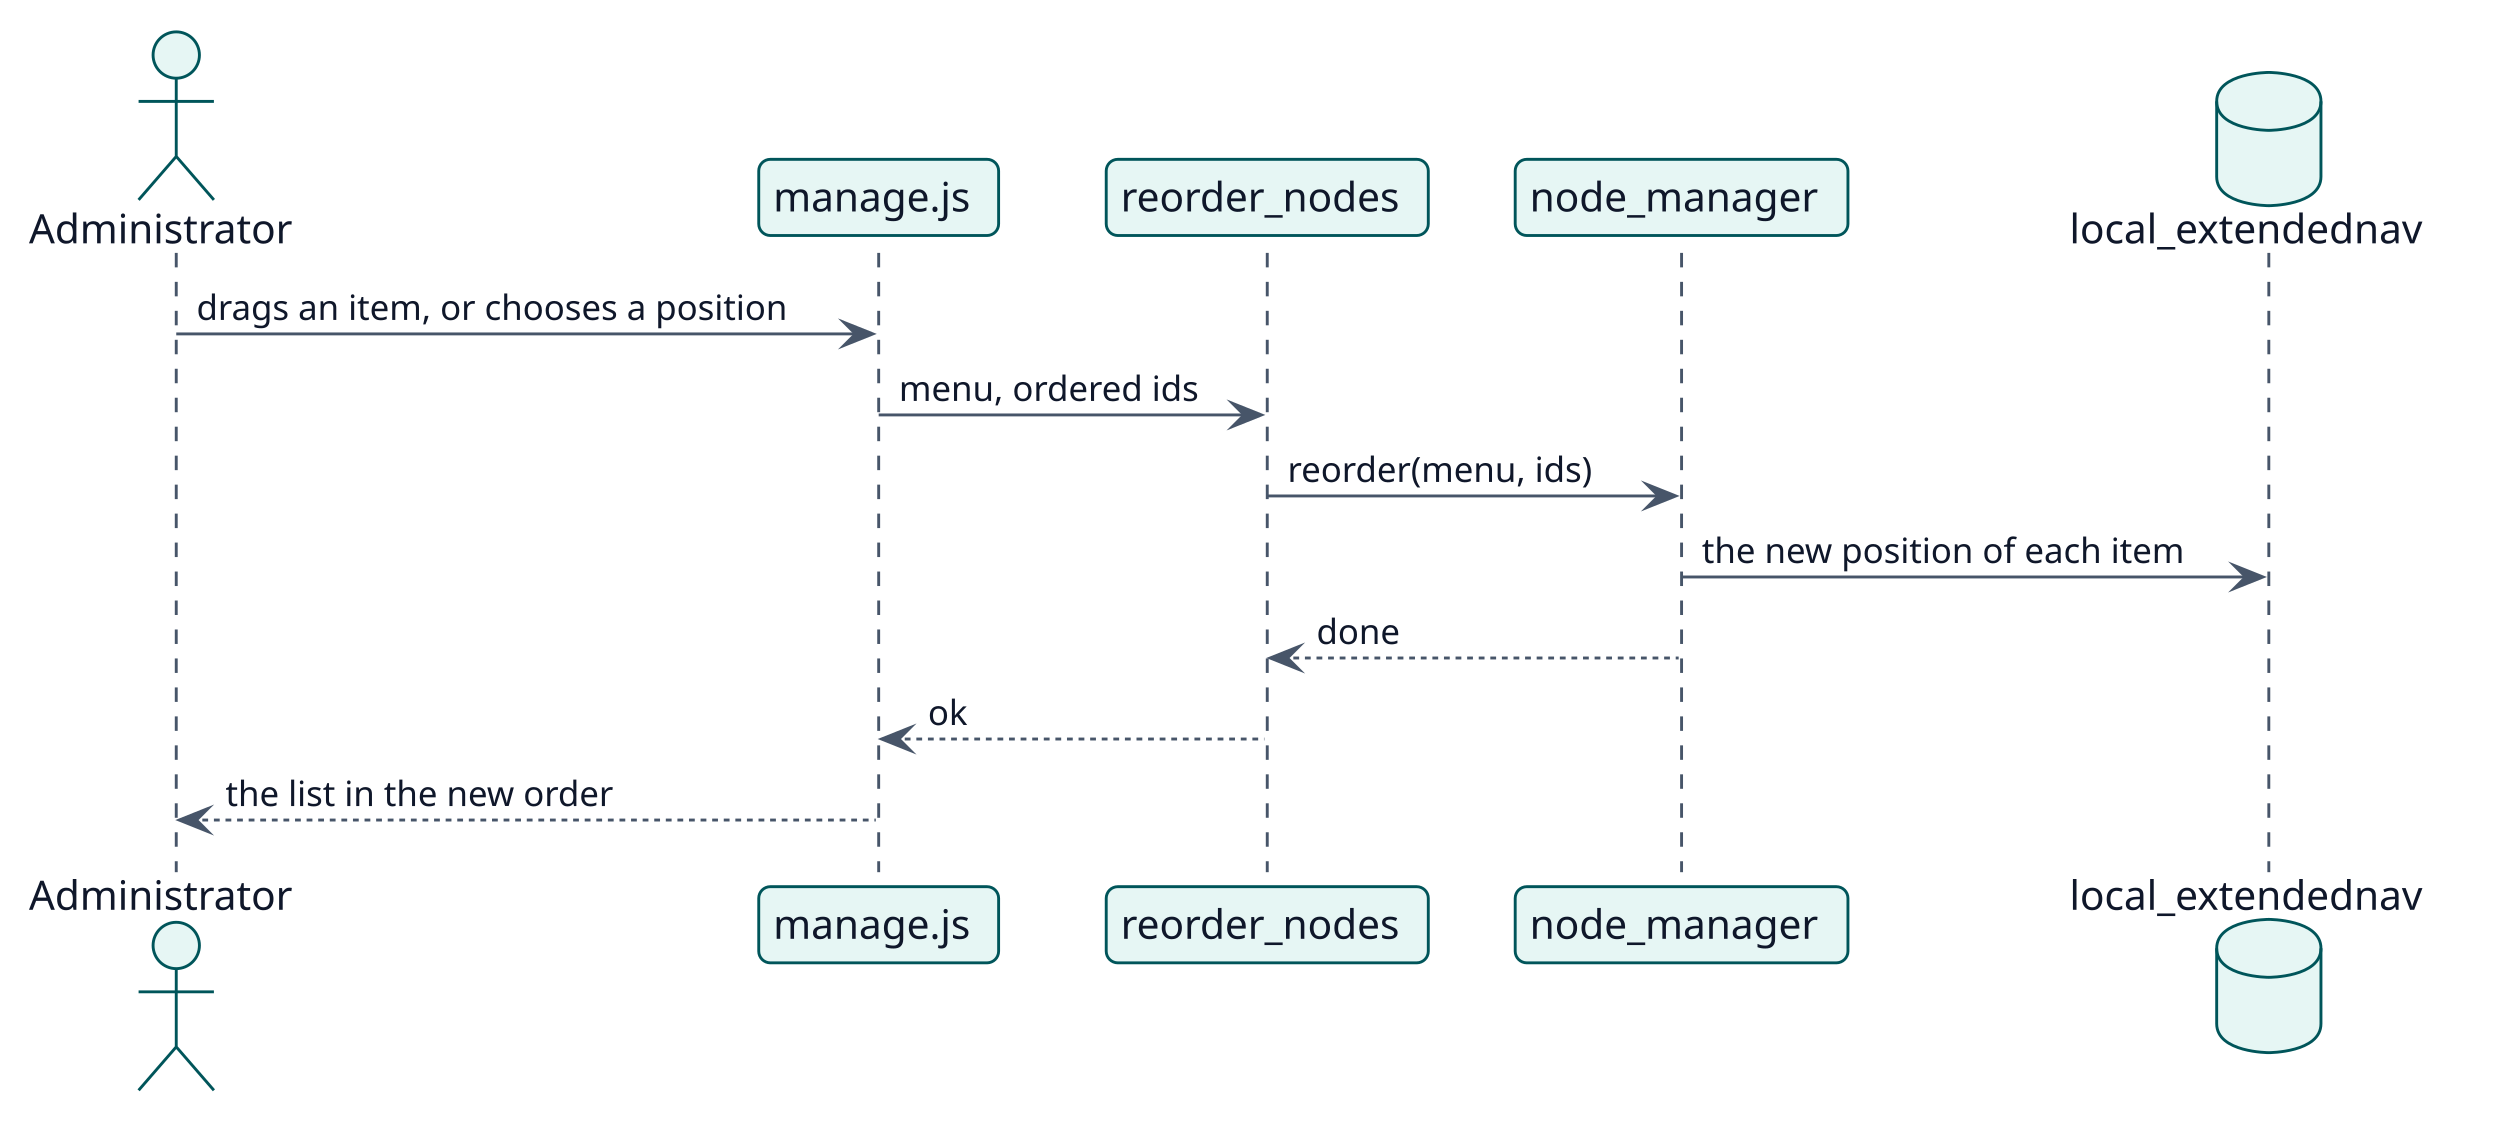
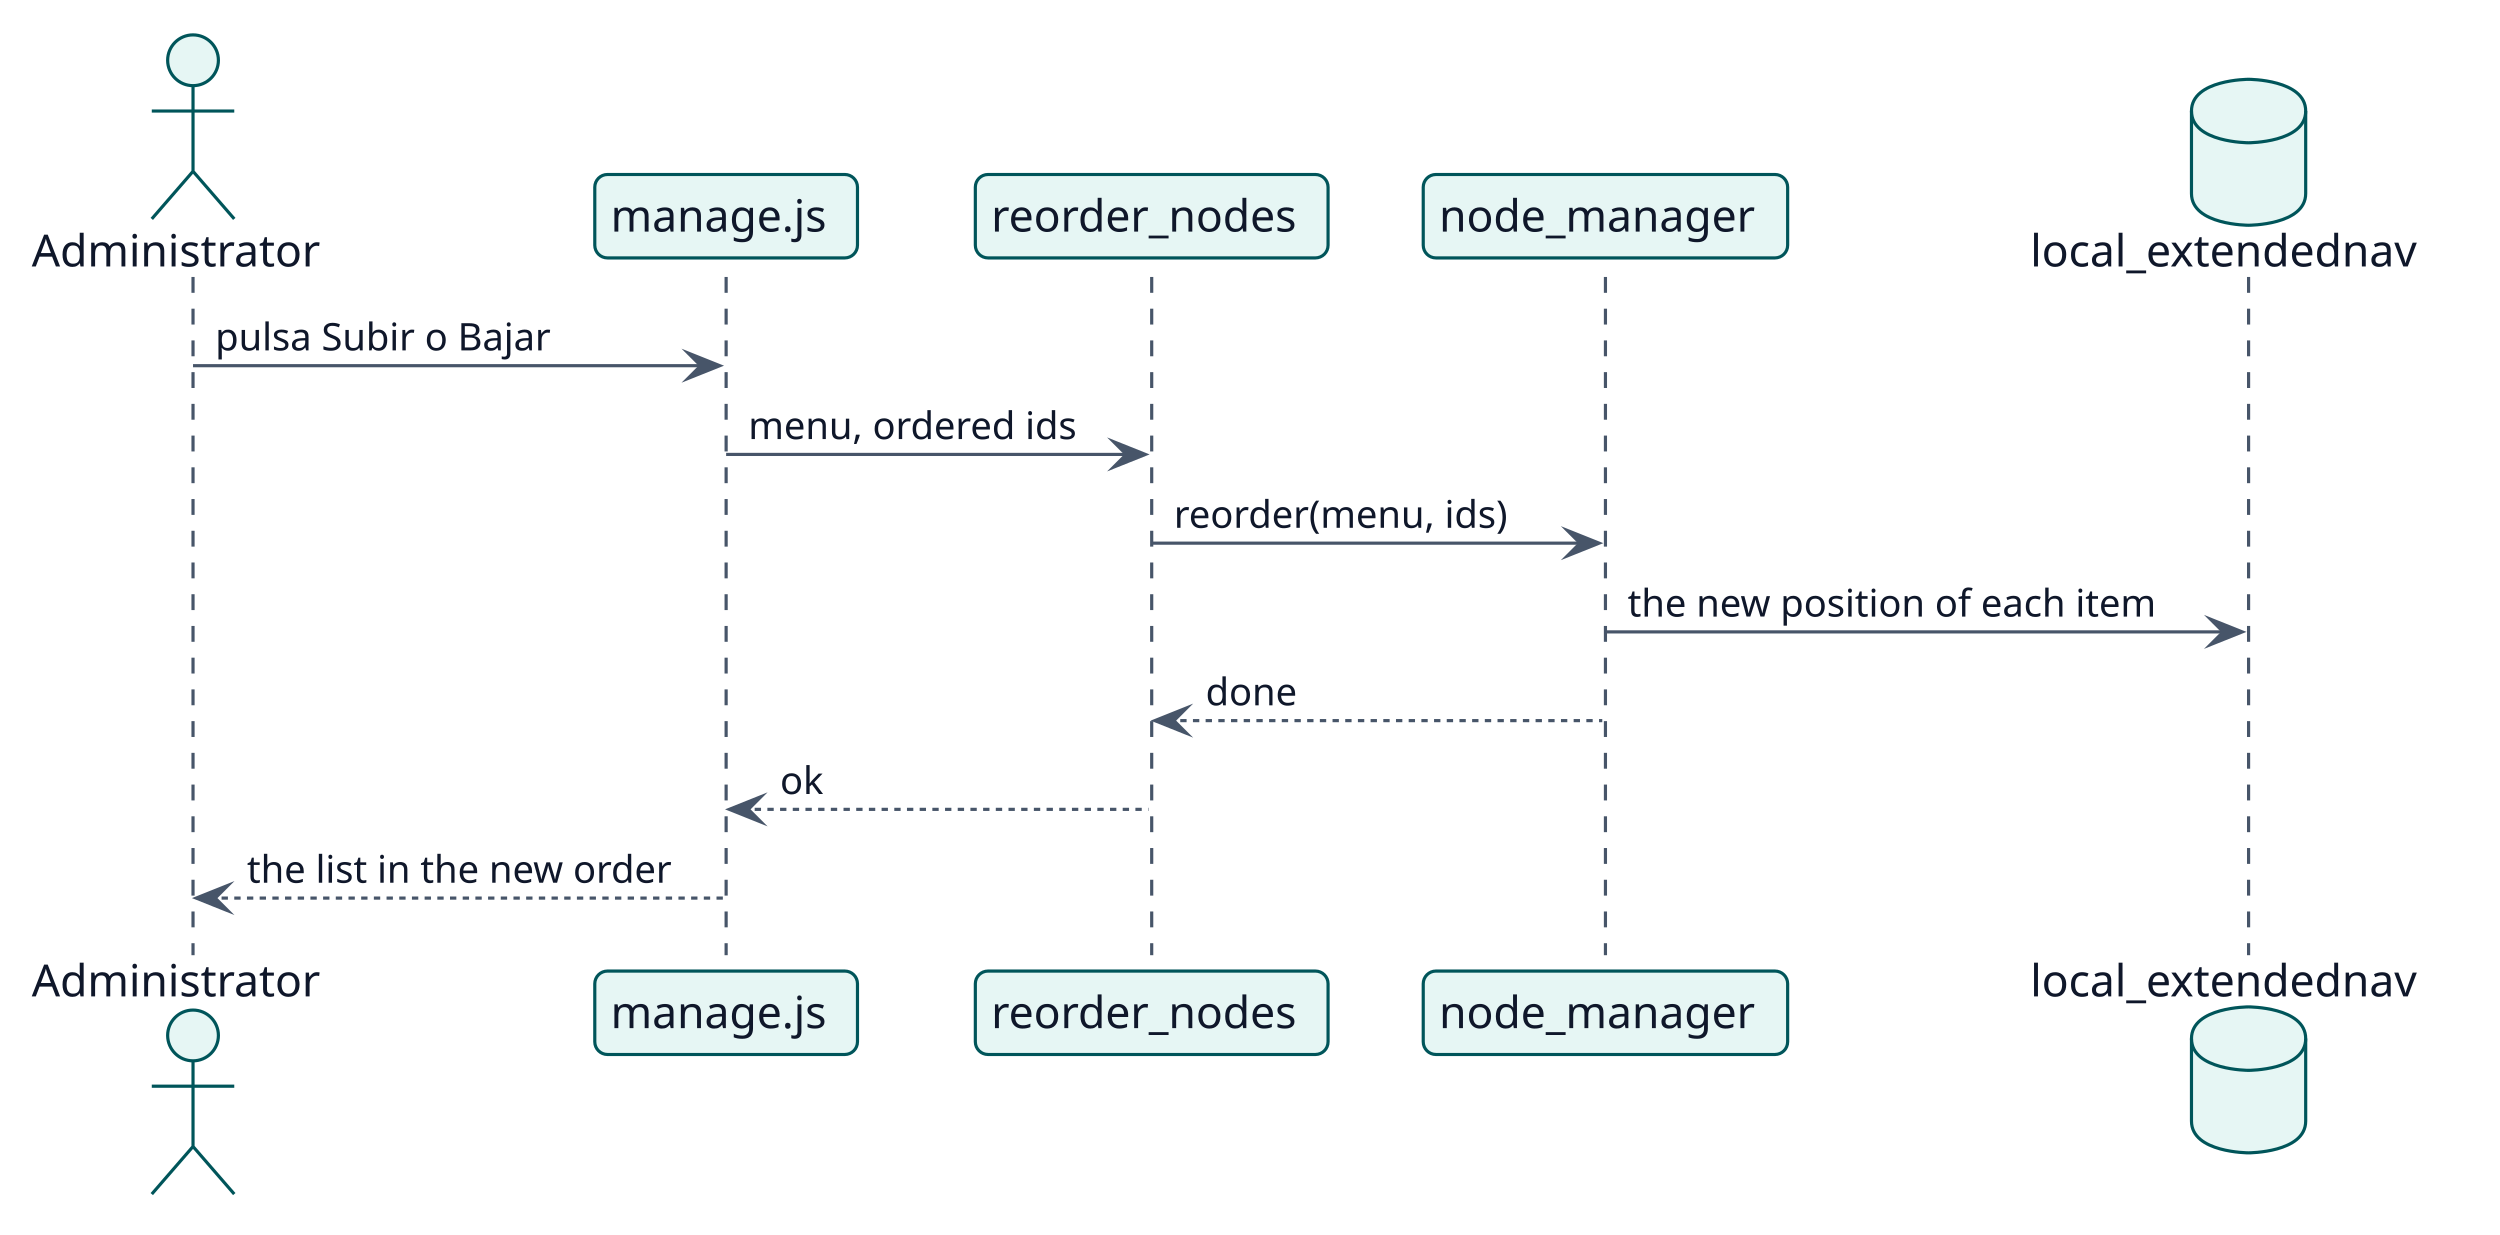
- <svg xmlns="http://www.w3.org/2000/svg" version="1.1" data-diagram-type="SEQUENCE" style="width:863px;height:389px;background:#FFFFFF;" width="863px" height="389px" viewBox="0 0 863 389" zoomAndPan="magnify" preserveAspectRatio="none" contentStyleType="text/css">
+ <svg xmlns="http://www.w3.org/2000/svg" version="1.1" data-diagram-type="SEQUENCE" style="width:788px;height:389px;background:#FFFFFF;" width="788px" height="389px" viewBox="0 0 788 389" zoomAndPan="magnify" preserveAspectRatio="none" contentStyleType="text/css">
  <defs />
  <g font-family="sans-serif" lengthAdjust="spacing">
    <g class="participant-lifeline" data-qualified-name="actor" data-entity-uid="part1" id="part1-lifeline" data-source-line="108">
      <g>
        <rect x="57.341" y="87.297" width="8" height="213.781" fill="#000" fill-opacity="0" />
        <line x1="60.841" y1="87.297" x2="60.841" y2="301.078" style="stroke:#475569;stroke-width:1;stroke-dasharray:5,5;" />
      </g>
    </g>
    <g class="participant-lifeline" data-qualified-name="js" data-entity-uid="part2" id="part2-lifeline" data-source-line="109">
      <g>
-         <rect x="299.82" y="87.297" width="8" height="213.781" fill="#000" fill-opacity="0" />
-         <line x1="303.32" y1="87.297" x2="303.32" y2="301.078" style="stroke:#475569;stroke-width:1;stroke-dasharray:5,5;" />
+         <rect x="225.376" y="87.297" width="8" height="213.781" fill="#000" fill-opacity="0" />
+         <line x1="228.876" y1="87.297" x2="228.876" y2="301.078" style="stroke:#475569;stroke-width:1;stroke-dasharray:5,5;" />
      </g>
    </g>
    <g class="participant-lifeline" data-qualified-name="service" data-entity-uid="part3" id="part3-lifeline" data-source-line="110">
      <g>
-         <rect x="433.958" y="87.297" width="8" height="213.781" fill="#000" fill-opacity="0" />
-         <line x1="437.458" y1="87.297" x2="437.458" y2="301.078" style="stroke:#475569;stroke-width:1;stroke-dasharray:5,5;" />
+         <rect x="359.515" y="87.297" width="8" height="213.781" fill="#000" fill-opacity="0" />
+         <line x1="363.015" y1="87.297" x2="363.015" y2="301.078" style="stroke:#475569;stroke-width:1;stroke-dasharray:5,5;" />
      </g>
    </g>
    <g class="participant-lifeline" data-qualified-name="manager" data-entity-uid="part4" id="part4-lifeline" data-source-line="111">
      <g>
-         <rect x="576.979" y="87.297" width="8" height="213.781" fill="#000" fill-opacity="0" />
-         <line x1="580.479" y1="87.297" x2="580.479" y2="301.078" style="stroke:#475569;stroke-width:1;stroke-dasharray:5,5;" />
+         <rect x="502.536" y="87.297" width="8" height="213.781" fill="#000" fill-opacity="0" />
+         <line x1="506.036" y1="87.297" x2="506.036" y2="301.078" style="stroke:#475569;stroke-width:1;stroke-dasharray:5,5;" />
      </g>
    </g>
    <g class="participant-lifeline" data-qualified-name="table" data-entity-uid="part5" id="part5-lifeline" data-source-line="112">
      <g>
-         <rect x="779.696" y="87.297" width="8" height="213.781" fill="#000" fill-opacity="0" />
-         <line x1="783.196" y1="87.297" x2="783.196" y2="301.078" style="stroke:#475569;stroke-width:1;stroke-dasharray:5,5;" />
+         <rect x="705.253" y="87.297" width="8" height="213.781" fill="#000" fill-opacity="0" />
+         <line x1="708.753" y1="87.297" x2="708.753" y2="301.078" style="stroke:#475569;stroke-width:1;stroke-dasharray:5,5;" />
      </g>
    </g>
    <g class="participant participant-head" data-qualified-name="actor" data-entity-uid="part1" id="part1-head" data-source-line="108">
      <text x="10" y="83.995" fill="#0F172A" font-size="14" textLength="95.683" font-family="IBM Plex Sans">Administrator</text>
      <ellipse cx="60.841" cy="19" rx="8" ry="8" fill="#E6F6F4" style="stroke:#00555A;stroke-width:1;" />
      <path d="M60.841,27 L60.841,54 M47.841,35 L73.841,35 M60.841,54 L47.841,69 M60.841,54 L73.841,69" style="stroke:#00555A;stroke-width:1;" fill="none" />
    </g>
    <g class="participant participant-head" data-qualified-name="js" data-entity-uid="part2" id="part2-head" data-source-line="109">
-       <rect x="261.918" y="55" width="82.803" height="26.297" fill="#E6F6F4" style="stroke:#00555A;stroke-width:1;" rx="4" ry="4" />
-       <text x="266.918" y="72.995" fill="#0F172A" font-size="14" textLength="72.803" font-family="IBM Plex Sans">manage.js</text>
+       <rect x="187.475" y="55" width="82.803" height="26.297" fill="#E6F6F4" style="stroke:#00555A;stroke-width:1;" rx="4" ry="4" />
+       <text x="192.475" y="72.995" fill="#0F172A" font-size="14" textLength="72.803" font-family="IBM Plex Sans">manage.js</text>
    </g>
    <g class="participant participant-head" data-qualified-name="service" data-entity-uid="part3" id="part3-head" data-source-line="110">
-       <rect x="381.869" y="55" width="111.179" height="26.297" fill="#E6F6F4" style="stroke:#00555A;stroke-width:1;" rx="4" ry="4" />
-       <text x="386.869" y="72.995" fill="#0F172A" font-size="14" textLength="101.179" font-family="IBM Plex Sans">reorder_nodes</text>
+       <rect x="307.426" y="55" width="111.179" height="26.297" fill="#E6F6F4" style="stroke:#00555A;stroke-width:1;" rx="4" ry="4" />
+       <text x="312.426" y="72.995" fill="#0F172A" font-size="14" textLength="101.179" font-family="IBM Plex Sans">reorder_nodes</text>
    </g>
    <g class="participant participant-head" data-qualified-name="manager" data-entity-uid="part4" id="part4-head" data-source-line="111">
-       <rect x="523.048" y="55" width="114.863" height="26.297" fill="#E6F6F4" style="stroke:#00555A;stroke-width:1;" rx="4" ry="4" />
-       <text x="528.048" y="72.995" fill="#0F172A" font-size="14" textLength="104.863" font-family="IBM Plex Sans">node_manager</text>
+       <rect x="448.604" y="55" width="114.863" height="26.297" fill="#E6F6F4" style="stroke:#00555A;stroke-width:1;" rx="4" ry="4" />
+       <text x="453.604" y="72.995" fill="#0F172A" font-size="14" textLength="104.863" font-family="IBM Plex Sans">node_manager</text>
    </g>
    <g class="participant participant-head" data-qualified-name="table" data-entity-uid="part5" id="part5-head" data-source-line="112">
-       <text x="714.387" y="83.995" fill="#0F172A" font-size="14" textLength="131.619" font-family="IBM Plex Sans">local_extendednav</text>
-       <path d="M765.196,35 C765.196,25 783.196,25 783.196,25 C783.196,25 801.196,25 801.196,35 L801.196,61 C801.196,71 783.196,71 783.196,71 C783.196,71 765.196,71 765.196,61 L765.196,35" style="stroke:#00555A;stroke-width:1;" fill="#E6F6F4" />
-       <path d="M765.196,35 C765.196,45 783.196,45 783.196,45 C783.196,45 801.196,45 801.196,35" style="stroke:#00555A;stroke-width:1;" fill="none" />
+       <text x="639.943" y="83.995" fill="#0F172A" font-size="14" textLength="131.619" font-family="IBM Plex Sans">local_extendednav</text>
+       <path d="M690.753,35 C690.753,25 708.753,25 708.753,25 C708.753,25 726.753,25 726.753,35 L726.753,61 C726.753,71 708.753,71 708.753,71 C708.753,71 690.753,71 690.753,61 L690.753,35" style="stroke:#00555A;stroke-width:1;" fill="#E6F6F4" />
+       <path d="M690.753,35 C690.753,45 708.753,45 708.753,45 C708.753,45 726.753,45 726.753,35" style="stroke:#00555A;stroke-width:1;" fill="none" />
    </g>
    <g class="participant participant-tail" data-qualified-name="actor" data-entity-uid="part1" id="part1-tail" data-source-line="108">
      <text x="10" y="314.073" fill="#0F172A" font-size="14" textLength="95.683" font-family="IBM Plex Sans">Administrator</text>
      <ellipse cx="60.841" cy="326.375" rx="8" ry="8" fill="#E6F6F4" style="stroke:#00555A;stroke-width:1;" />
      <path d="M60.841,334.375 L60.841,361.375 M47.841,342.375 L73.841,342.375 M60.841,361.375 L47.841,376.375 M60.841,361.375 L73.841,376.375" style="stroke:#00555A;stroke-width:1;" fill="none" />
    </g>
    <g class="participant participant-tail" data-qualified-name="js" data-entity-uid="part2" id="part2-tail" data-source-line="109">
-       <rect x="261.918" y="306.078" width="82.803" height="26.297" fill="#E6F6F4" style="stroke:#00555A;stroke-width:1;" rx="4" ry="4" />
-       <text x="266.918" y="324.073" fill="#0F172A" font-size="14" textLength="72.803" font-family="IBM Plex Sans">manage.js</text>
+       <rect x="187.475" y="306.078" width="82.803" height="26.297" fill="#E6F6F4" style="stroke:#00555A;stroke-width:1;" rx="4" ry="4" />
+       <text x="192.475" y="324.073" fill="#0F172A" font-size="14" textLength="72.803" font-family="IBM Plex Sans">manage.js</text>
    </g>
    <g class="participant participant-tail" data-qualified-name="service" data-entity-uid="part3" id="part3-tail" data-source-line="110">
-       <rect x="381.869" y="306.078" width="111.179" height="26.297" fill="#E6F6F4" style="stroke:#00555A;stroke-width:1;" rx="4" ry="4" />
-       <text x="386.869" y="324.073" fill="#0F172A" font-size="14" textLength="101.179" font-family="IBM Plex Sans">reorder_nodes</text>
+       <rect x="307.426" y="306.078" width="111.179" height="26.297" fill="#E6F6F4" style="stroke:#00555A;stroke-width:1;" rx="4" ry="4" />
+       <text x="312.426" y="324.073" fill="#0F172A" font-size="14" textLength="101.179" font-family="IBM Plex Sans">reorder_nodes</text>
    </g>
    <g class="participant participant-tail" data-qualified-name="manager" data-entity-uid="part4" id="part4-tail" data-source-line="111">
-       <rect x="523.048" y="306.078" width="114.863" height="26.297" fill="#E6F6F4" style="stroke:#00555A;stroke-width:1;" rx="4" ry="4" />
-       <text x="528.048" y="324.073" fill="#0F172A" font-size="14" textLength="104.863" font-family="IBM Plex Sans">node_manager</text>
+       <rect x="448.604" y="306.078" width="114.863" height="26.297" fill="#E6F6F4" style="stroke:#00555A;stroke-width:1;" rx="4" ry="4" />
+       <text x="453.604" y="324.073" fill="#0F172A" font-size="14" textLength="104.863" font-family="IBM Plex Sans">node_manager</text>
    </g>
    <g class="participant participant-tail" data-qualified-name="table" data-entity-uid="part5" id="part5-tail" data-source-line="112">
-       <text x="714.387" y="314.073" fill="#0F172A" font-size="14" textLength="131.619" font-family="IBM Plex Sans">local_extendednav</text>
-       <path d="M765.196,327.375 C765.196,317.375 783.196,317.375 783.196,317.375 C783.196,317.375 801.196,317.375 801.196,327.375 L801.196,353.375 C801.196,363.375 783.196,363.375 783.196,363.375 C783.196,363.375 765.196,363.375 765.196,353.375 L765.196,327.375" style="stroke:#00555A;stroke-width:1;" fill="#E6F6F4" />
-       <path d="M765.196,327.375 C765.196,337.375 783.196,337.375 783.196,337.375 C783.196,337.375 801.196,337.375 801.196,327.375" style="stroke:#00555A;stroke-width:1;" fill="none" />
+       <text x="639.943" y="314.073" fill="#0F172A" font-size="14" textLength="131.619" font-family="IBM Plex Sans">local_extendednav</text>
+       <path d="M690.753,327.375 C690.753,317.375 708.753,317.375 708.753,317.375 C708.753,317.375 726.753,317.375 726.753,327.375 L726.753,353.375 C726.753,363.375 708.753,363.375 708.753,363.375 C708.753,363.375 690.753,363.375 690.753,353.375 L690.753,327.375" style="stroke:#00555A;stroke-width:1;" fill="#E6F6F4" />
+       <path d="M690.753,327.375 C690.753,337.375 708.753,337.375 708.753,337.375 C708.753,337.375 726.753,337.375 726.753,327.375" style="stroke:#00555A;stroke-width:1;" fill="none" />
    </g>
    <g class="message" data-entity-1="part1" data-entity-2="part2" id="msg1" data-source-line="114">
-       <polygon points="291.32,111.266,301.32,115.266,291.32,119.266,295.32,115.266" fill="#475569" style="stroke:#475569;stroke-width:1;stroke-linejoin:miter;stroke-miterlimit:10;" />
-       <line x1="60.841" y1="115.266" x2="297.32" y2="115.266" style="stroke:#475569;stroke-width:1;" />
-       <text x="67.841" y="110.436" fill="#0F172A" font-size="12" textLength="218.479" font-family="IBM Plex Sans">drags an item, or chooses a position</text>
+       <polygon points="216.876,111.266,226.876,115.266,216.876,119.266,220.876,115.266" fill="#475569" style="stroke:#475569;stroke-width:1;stroke-linejoin:miter;stroke-miterlimit:10;" />
+       <line x1="60.841" y1="115.266" x2="222.876" y2="115.266" style="stroke:#475569;stroke-width:1;" />
+       <text x="67.841" y="110.436" fill="#0F172A" font-size="12" textLength="113.262" font-family="IBM Plex Sans">pulsa Subir o Bajar</text>
    </g>
    <g class="message" data-entity-1="part2" data-entity-2="part3" id="msg2" data-source-line="115">
-       <polygon points="425.458,139.234,435.458,143.234,425.458,147.234,429.458,143.234" fill="#475569" style="stroke:#475569;stroke-width:1;stroke-linejoin:miter;stroke-miterlimit:10;" />
-       <line x1="303.32" y1="143.234" x2="431.458" y2="143.234" style="stroke:#475569;stroke-width:1;" />
-       <text x="310.32" y="138.404" fill="#0F172A" font-size="12" textLength="110.139" font-family="IBM Plex Sans">menu, ordered ids</text>
+       <polygon points="351.015,139.234,361.015,143.234,351.015,147.234,355.015,143.234" fill="#475569" style="stroke:#475569;stroke-width:1;stroke-linejoin:miter;stroke-miterlimit:10;" />
+       <line x1="228.876" y1="143.234" x2="357.015" y2="143.234" style="stroke:#475569;stroke-width:1;" />
+       <text x="235.876" y="138.404" fill="#0F172A" font-size="12" textLength="110.139" font-family="IBM Plex Sans">menu, ordered ids</text>
    </g>
    <g class="message" data-entity-1="part3" data-entity-2="part4" id="msg3" data-source-line="116">
-       <polygon points="568.479,167.203,578.479,171.203,568.479,175.203,572.479,171.203" fill="#475569" style="stroke:#475569;stroke-width:1;stroke-linejoin:miter;stroke-miterlimit:10;" />
-       <line x1="437.458" y1="171.203" x2="574.479" y2="171.203" style="stroke:#475569;stroke-width:1;" />
-       <text x="444.458" y="166.373" fill="#0F172A" font-size="12" textLength="113.004" font-family="IBM Plex Sans">reorder(menu, ids)</text>
+       <polygon points="494.036,167.203,504.036,171.203,494.036,175.203,498.036,171.203" fill="#475569" style="stroke:#475569;stroke-width:1;stroke-linejoin:miter;stroke-miterlimit:10;" />
+       <line x1="363.015" y1="171.203" x2="500.036" y2="171.203" style="stroke:#475569;stroke-width:1;" />
+       <text x="370.015" y="166.373" fill="#0F172A" font-size="12" textLength="113.004" font-family="IBM Plex Sans">reorder(menu, ids)</text>
    </g>
    <g class="message" data-entity-1="part4" data-entity-2="part5" id="msg4" data-source-line="117">
-       <polygon points="771.196,195.172,781.196,199.172,771.196,203.172,775.196,199.172" fill="#475569" style="stroke:#475569;stroke-width:1;stroke-linejoin:miter;stroke-miterlimit:10;" />
-       <line x1="580.479" y1="199.172" x2="777.196" y2="199.172" style="stroke:#475569;stroke-width:1;" />
-       <text x="587.479" y="194.342" fill="#0F172A" font-size="12" textLength="178.717" font-family="IBM Plex Sans">the new position of each item</text>
+       <polygon points="696.753,195.172,706.753,199.172,696.753,203.172,700.753,199.172" fill="#475569" style="stroke:#475569;stroke-width:1;stroke-linejoin:miter;stroke-miterlimit:10;" />
+       <line x1="506.036" y1="199.172" x2="702.753" y2="199.172" style="stroke:#475569;stroke-width:1;" />
+       <text x="513.036" y="194.342" fill="#0F172A" font-size="12" textLength="178.717" font-family="IBM Plex Sans">the new position of each item</text>
    </g>
    <g class="message" data-entity-1="part4" data-entity-2="part3" id="msg5" data-source-line="118">
-       <polygon points="448.458,223.141,438.458,227.141,448.458,231.141,444.458,227.141" fill="#475569" style="stroke:#475569;stroke-width:1;stroke-linejoin:miter;stroke-miterlimit:10;" />
-       <line x1="442.458" y1="227.141" x2="579.479" y2="227.141" style="stroke:#475569;stroke-width:1;stroke-dasharray:2,2;" />
-       <text x="454.458" y="222.311" fill="#0F172A" font-size="12" textLength="29.947" font-family="IBM Plex Sans">done</text>
+       <polygon points="374.015,223.141,364.015,227.141,374.015,231.141,370.015,227.141" fill="#475569" style="stroke:#475569;stroke-width:1;stroke-linejoin:miter;stroke-miterlimit:10;" />
+       <line x1="368.015" y1="227.141" x2="505.036" y2="227.141" style="stroke:#475569;stroke-width:1;stroke-dasharray:2,2;" />
+       <text x="380.015" y="222.311" fill="#0F172A" font-size="12" textLength="29.947" font-family="IBM Plex Sans">done</text>
    </g>
    <g class="message" data-entity-1="part3" data-entity-2="part2" id="msg6" data-source-line="119">
-       <polygon points="314.32,251.109,304.32,255.109,314.32,259.109,310.32,255.109" fill="#475569" style="stroke:#475569;stroke-width:1;stroke-linejoin:miter;stroke-miterlimit:10;" />
-       <line x1="308.32" y1="255.109" x2="436.458" y2="255.109" style="stroke:#475569;stroke-width:1;stroke-dasharray:2,2;" />
-       <text x="320.32" y="250.279" fill="#0F172A" font-size="12" textLength="14.291" font-family="IBM Plex Sans">ok</text>
+       <polygon points="239.876,251.109,229.876,255.109,239.876,259.109,235.876,255.109" fill="#475569" style="stroke:#475569;stroke-width:1;stroke-linejoin:miter;stroke-miterlimit:10;" />
+       <line x1="233.876" y1="255.109" x2="362.015" y2="255.109" style="stroke:#475569;stroke-width:1;stroke-dasharray:2,2;" />
+       <text x="245.876" y="250.279" fill="#0F172A" font-size="12" textLength="14.291" font-family="IBM Plex Sans">ok</text>
    </g>
    <g class="message" data-entity-1="part2" data-entity-2="part1" id="msg7" data-source-line="120">
      <polygon points="71.841,279.078,61.841,283.078,71.841,287.078,67.841,283.078" fill="#475569" style="stroke:#475569;stroke-width:1;stroke-linejoin:miter;stroke-miterlimit:10;" />
-       <line x1="65.841" y1="283.078" x2="302.32" y2="283.078" style="stroke:#475569;stroke-width:1;stroke-dasharray:2,2;" />
+       <line x1="65.841" y1="283.078" x2="227.876" y2="283.078" style="stroke:#475569;stroke-width:1;stroke-dasharray:2,2;" />
      <text x="77.841" y="278.248" fill="#0F172A" font-size="12" textLength="144.035" font-family="IBM Plex Sans">the list in the new order</text>
    </g>
  </g>
</svg>
